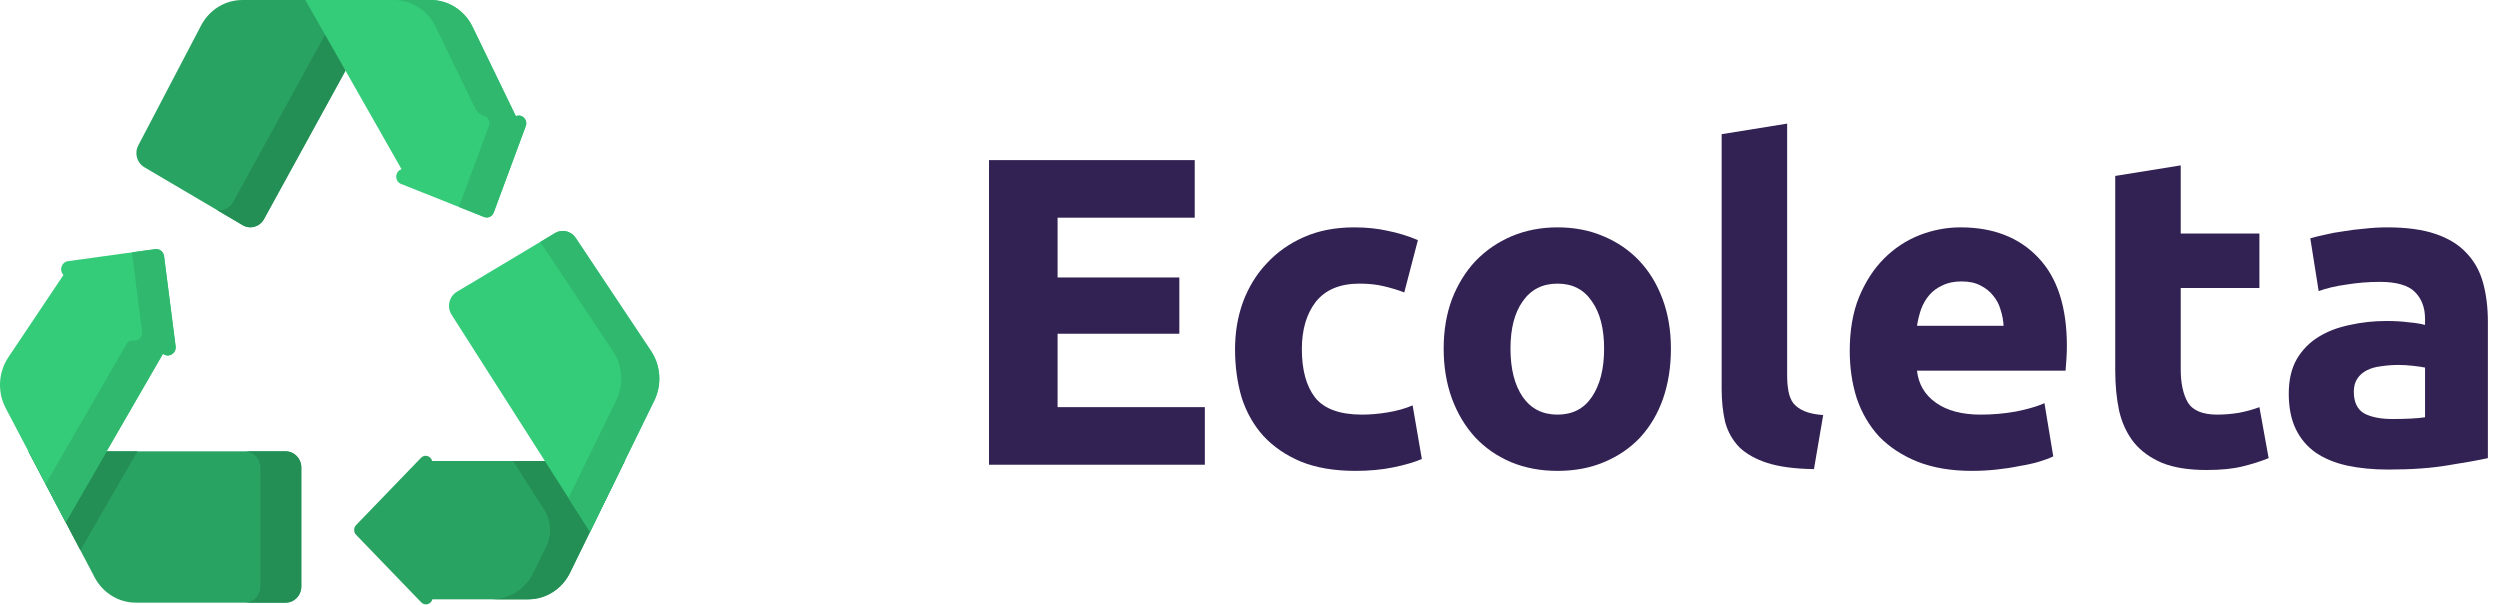
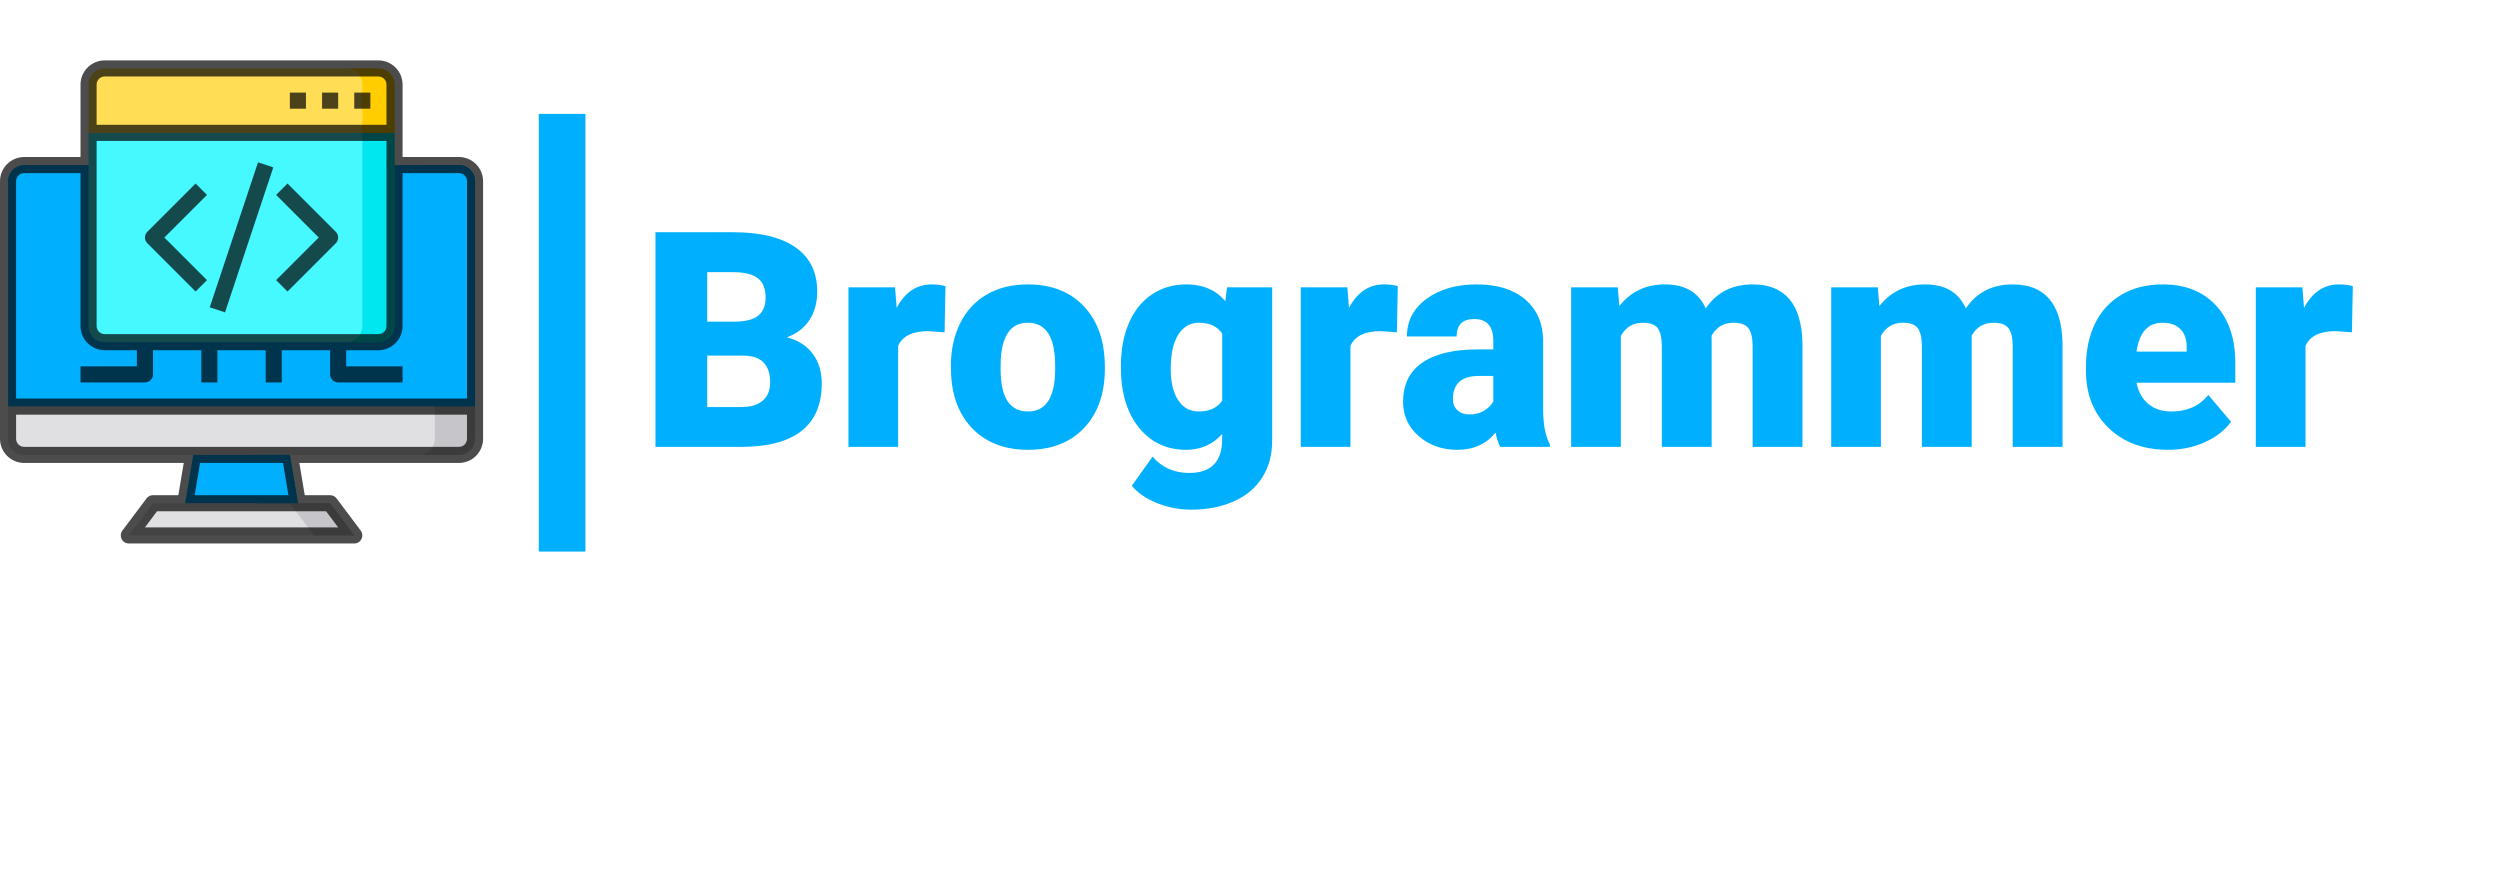
- <svg xmlns="http://www.w3.org/2000/svg" width="182" height="44" viewBox="0 0 182 44" fill="none">
-   <path d="M72 33.832V11.656H86.976V15.848H76.992V20.2H85.856V24.296H76.992V29.64H87.712V33.832H72Z" fill="#322153" />
-   <path d="M89.911 25.416C89.911 24.2 90.103 23.059 90.487 21.992C90.893 20.904 91.469 19.965 92.215 19.176C92.962 18.365 93.869 17.725 94.935 17.256C96.002 16.787 97.218 16.552 98.583 16.552C99.479 16.552 100.301 16.637 101.047 16.808C101.794 16.957 102.519 17.181 103.223 17.48L102.231 21.288C101.783 21.117 101.293 20.968 100.759 20.84C100.226 20.712 99.629 20.648 98.967 20.648C97.559 20.648 96.503 21.085 95.799 21.96C95.117 22.835 94.775 23.987 94.775 25.416C94.775 26.931 95.095 28.104 95.735 28.936C96.397 29.768 97.538 30.184 99.159 30.184C99.735 30.184 100.354 30.131 101.015 30.024C101.677 29.917 102.285 29.747 102.839 29.512L103.511 33.416C102.957 33.651 102.263 33.853 101.431 34.024C100.599 34.195 99.682 34.28 98.679 34.28C97.143 34.28 95.821 34.056 94.711 33.608C93.602 33.139 92.685 32.509 91.959 31.72C91.255 30.931 90.733 30.003 90.391 28.936C90.071 27.848 89.911 26.675 89.911 25.416Z" fill="#322153" />
-   <path d="M121.643 25.384C121.643 26.707 121.451 27.923 121.067 29.032C120.683 30.12 120.128 31.059 119.403 31.848C118.677 32.616 117.803 33.213 116.779 33.64C115.776 34.067 114.645 34.28 113.387 34.28C112.149 34.28 111.019 34.067 109.995 33.64C108.992 33.213 108.128 32.616 107.403 31.848C106.677 31.059 106.112 30.12 105.707 29.032C105.301 27.923 105.099 26.707 105.099 25.384C105.099 24.061 105.301 22.856 105.707 21.768C106.133 20.68 106.709 19.752 107.435 18.984C108.181 18.216 109.056 17.619 110.059 17.192C111.083 16.765 112.192 16.552 113.387 16.552C114.603 16.552 115.712 16.765 116.715 17.192C117.739 17.619 118.613 18.216 119.339 18.984C120.064 19.752 120.629 20.68 121.035 21.768C121.44 22.856 121.643 24.061 121.643 25.384ZM116.779 25.384C116.779 23.912 116.48 22.76 115.883 21.928C115.307 21.075 114.475 20.648 113.387 20.648C112.299 20.648 111.456 21.075 110.859 21.928C110.261 22.76 109.963 23.912 109.963 25.384C109.963 26.856 110.261 28.029 110.859 28.904C111.456 29.757 112.299 30.184 113.387 30.184C114.475 30.184 115.307 29.757 115.883 28.904C116.48 28.029 116.779 26.856 116.779 25.384Z" fill="#322153" />
-   <path d="M132.056 34.152C130.67 34.131 129.539 33.981 128.664 33.704C127.811 33.427 127.128 33.043 126.616 32.552C126.126 32.04 125.784 31.432 125.592 30.728C125.422 30.003 125.336 29.192 125.336 28.296V9.768L130.104 9V27.336C130.104 27.763 130.136 28.147 130.2 28.488C130.264 28.829 130.382 29.117 130.552 29.352C130.744 29.587 131.011 29.779 131.352 29.928C131.694 30.077 132.152 30.173 132.728 30.216L132.056 34.152Z" fill="#322153" />
-   <path d="M134.661 25.544C134.661 24.051 134.885 22.749 135.333 21.64C135.803 20.509 136.411 19.571 137.157 18.824C137.904 18.077 138.757 17.512 139.717 17.128C140.699 16.744 141.701 16.552 142.725 16.552C145.115 16.552 147.003 17.288 148.389 18.76C149.776 20.211 150.469 22.355 150.469 25.192C150.469 25.469 150.459 25.779 150.437 26.12C150.416 26.44 150.395 26.728 150.373 26.984H139.557C139.664 27.965 140.123 28.744 140.933 29.32C141.744 29.896 142.832 30.184 144.197 30.184C145.072 30.184 145.925 30.109 146.757 29.96C147.611 29.789 148.304 29.587 148.837 29.352L149.477 33.224C149.221 33.352 148.88 33.48 148.453 33.608C148.027 33.736 147.547 33.843 147.013 33.928C146.501 34.035 145.947 34.12 145.349 34.184C144.752 34.248 144.155 34.28 143.557 34.28C142.043 34.28 140.72 34.056 139.589 33.608C138.48 33.16 137.552 32.552 136.805 31.784C136.08 30.995 135.536 30.067 135.173 29C134.832 27.933 134.661 26.781 134.661 25.544ZM145.861 23.72C145.84 23.315 145.765 22.92 145.637 22.536C145.531 22.152 145.349 21.811 145.093 21.512C144.859 21.213 144.549 20.968 144.165 20.776C143.803 20.584 143.344 20.488 142.789 20.488C142.256 20.488 141.797 20.584 141.413 20.776C141.029 20.947 140.709 21.181 140.453 21.48C140.197 21.779 139.995 22.131 139.845 22.536C139.717 22.92 139.621 23.315 139.557 23.72H145.861Z" fill="#322153" />
-   <path d="M153.989 12.808L158.757 12.04V17H164.485V20.968H158.757V26.888C158.757 27.891 158.927 28.691 159.269 29.288C159.631 29.885 160.346 30.184 161.413 30.184C161.925 30.184 162.447 30.141 162.981 30.056C163.535 29.949 164.037 29.811 164.485 29.64L165.157 33.352C164.581 33.587 163.941 33.789 163.237 33.96C162.533 34.131 161.669 34.216 160.645 34.216C159.343 34.216 158.266 34.045 157.413 33.704C156.559 33.341 155.877 32.851 155.365 32.232C154.853 31.592 154.49 30.824 154.277 29.928C154.085 29.032 153.989 28.04 153.989 26.952V12.808Z" fill="#322153" />
-   <path d="M174.174 30.504C174.644 30.504 175.092 30.493 175.519 30.472C175.945 30.451 176.286 30.419 176.543 30.376V26.76C176.351 26.717 176.062 26.675 175.678 26.632C175.294 26.589 174.942 26.568 174.622 26.568C174.174 26.568 173.748 26.6 173.342 26.664C172.958 26.707 172.617 26.803 172.318 26.952C172.02 27.101 171.785 27.304 171.615 27.56C171.444 27.816 171.358 28.136 171.358 28.52C171.358 29.267 171.604 29.789 172.094 30.088C172.606 30.365 173.3 30.504 174.174 30.504ZM173.79 16.552C175.198 16.552 176.372 16.712 177.311 17.032C178.249 17.352 178.996 17.811 179.55 18.408C180.126 19.005 180.532 19.731 180.767 20.584C181.001 21.437 181.118 22.387 181.118 23.432V33.352C180.436 33.501 179.487 33.672 178.271 33.864C177.054 34.077 175.582 34.184 173.854 34.184C172.767 34.184 171.775 34.088 170.879 33.896C170.004 33.704 169.246 33.395 168.606 32.968C167.966 32.52 167.476 31.944 167.134 31.24C166.793 30.536 166.622 29.672 166.622 28.648C166.622 27.667 166.814 26.835 167.199 26.152C167.604 25.469 168.137 24.925 168.799 24.52C169.46 24.115 170.217 23.827 171.071 23.656C171.924 23.464 172.809 23.368 173.727 23.368C174.345 23.368 174.889 23.4 175.358 23.464C175.849 23.507 176.244 23.571 176.543 23.656V23.208C176.543 22.397 176.297 21.747 175.807 21.256C175.316 20.765 174.463 20.52 173.246 20.52C172.436 20.52 171.636 20.584 170.846 20.712C170.057 20.819 169.374 20.979 168.799 21.192L168.19 17.352C168.468 17.267 168.809 17.181 169.215 17.096C169.641 16.989 170.1 16.904 170.59 16.84C171.081 16.755 171.593 16.691 172.127 16.648C172.681 16.584 173.236 16.552 173.79 16.552Z" fill="#322153" />
-   <path d="M14.642 1.85L10.067 10.586C9.772 11.15 9.966 11.855 10.505 12.172L17.668 16.392C18.214 16.714 18.908 16.516 19.218 15.95L27.974 0.001H17.64C16.389 0.001 15.239 0.71 14.642 1.85Z" fill="#29A361" />
-   <path d="M27.974 0L19.218 15.95C18.907 16.515 18.214 16.714 17.668 16.392L15.798 15.291C16.254 15.367 16.728 15.15 16.97 14.71L25.047 0H27.974Z" fill="#248F55" />
-   <path d="M37.555 8.459L34.4 1.949C33.821 0.755 32.641 0.001 31.351 0.001H22.228L29.233 12.317C29.21 12.327 29.187 12.338 29.164 12.349C28.723 12.554 28.741 13.209 29.192 13.389L35.241 15.796C35.521 15.908 35.836 15.762 35.943 15.472L38.275 9.18C38.447 8.714 37.995 8.265 37.555 8.459Z" fill="#34CB79" />
-   <path d="M38.275 9.179L35.943 15.472C35.836 15.763 35.521 15.908 35.241 15.796L33.41 15.067L35.592 9.179C35.716 8.845 35.518 8.52 35.234 8.435C34.963 8.353 34.732 8.17 34.606 7.909L31.716 1.949C31.138 0.755 29.959 0 28.669 0H31.351C32.641 0 33.82 0.755 34.399 1.949L37.555 8.459C37.995 8.265 38.447 8.714 38.275 9.179Z" fill="#2FB86E" />
-   <path d="M31.459 33.559C31.374 33.198 30.924 33.043 30.65 33.328L25.922 38.227C25.734 38.422 25.734 38.739 25.922 38.934L30.668 43.853C30.941 44.135 31.386 43.984 31.476 43.629H38.455C39.74 43.629 40.916 42.881 41.497 41.693L45.479 33.559H31.459V33.559Z" fill="#29A361" />
-   <path d="M37.351 33.559L39.614 37.108C40.125 37.91 40.182 38.935 39.762 39.793L38.831 41.694C38.251 42.881 37.075 43.629 35.79 43.629H38.455C39.739 43.629 40.916 42.881 41.497 41.694L45.479 33.559H37.351V33.559Z" fill="#248F55" />
-   <path d="M21.935 42.694V34.036C21.935 33.385 21.426 32.857 20.798 32.857H2.068L6.888 42.028C7.486 43.165 8.635 43.872 9.884 43.872H20.798C21.426 43.872 21.935 43.345 21.935 42.694Z" fill="#29A361" />
-   <path d="M10.011 32.858L5.852 40.057L2.068 32.858H10.011Z" fill="#248F55" />
-   <path d="M21.935 34.036V42.694C21.935 43.345 21.426 43.872 20.798 43.872H17.815C18.443 43.872 18.952 43.345 18.952 42.694V34.036C18.952 33.385 18.443 32.858 17.815 32.858H20.798C21.426 32.858 21.935 33.385 21.935 34.036Z" fill="#248F55" />
-   <path d="M12.785 25.207L11.944 18.647C11.902 18.323 11.615 18.095 11.302 18.138L4.948 19.013C4.469 19.079 4.291 19.682 4.619 20.018L0.609 26.008C-0.127 27.106 -0.201 28.54 0.416 29.714L4.78 38.017L11.865 25.751C11.868 25.753 11.87 25.755 11.873 25.757C12.277 26.075 12.851 25.728 12.785 25.207Z" fill="#34CB79" />
-   <path d="M11.873 25.757C11.87 25.755 11.868 25.753 11.866 25.751L4.78 38.016L3.322 35.244L9.09 25.259L9.25 24.982C9.337 24.83 9.508 24.765 9.675 24.798C9.676 24.799 9.677 24.799 9.678 24.799C10.033 24.865 10.398 24.558 10.344 24.136L9.605 18.371L11.302 18.138C11.614 18.095 11.902 18.323 11.944 18.646L12.785 25.207C12.852 25.729 12.277 26.075 11.873 25.757Z" fill="#2FB86E" />
-   <path d="M47.396 25.557L41.91 17.32C41.574 16.814 40.919 16.662 40.406 16.968L33.257 21.244C32.69 21.583 32.516 22.348 32.877 22.914L42.955 38.715L47.631 29.164C48.197 28.008 48.106 26.624 47.396 25.557Z" fill="#34CB79" />
-   <path d="M47.63 29.165L42.954 38.715L41.386 36.255L44.857 29.164C45.423 28.008 45.333 26.624 44.622 25.557L39.331 17.612L40.406 16.969C40.919 16.661 41.574 16.814 41.91 17.32L47.396 25.557C48.107 26.624 48.196 28.009 47.63 29.165Z" fill="#2FB86E" />
+ <svg xmlns="http://www.w3.org/2000/svg" width="207" height="72" viewBox="0 0 207 72" fill="none">
+   <path d="M38 13.667H2C1.646 13.667 1.307 13.807 1.057 14.057C0.807 14.307 0.667 14.646 0.667 15V33.667H39.333V15C39.333 14.646 39.193 14.307 38.943 14.057C38.693 13.807 38.354 13.667 38 13.667Z" fill="#00B0FF" />
+   <path d="M39.333 33.667V36.333C39.332 36.687 39.191 37.025 38.942 37.275C38.692 37.525 38.353 37.666 38 37.667H2C1.647 37.666 1.308 37.525 1.058 37.275C0.809 37.025 0.668 36.687 0.667 36.333V33.667H39.333Z" fill="#E0E0E2" />
+   <path d="M32.667 11V27C32.666 27.353 32.525 27.692 32.275 27.942C32.025 28.191 31.687 28.332 31.333 28.333H8.667C8.313 28.332 7.975 28.191 7.725 27.942C7.475 27.692 7.334 27.353 7.333 27V11H32.667Z" fill="#46F8FF" />
+   <path d="M32.667 11V27C32.666 27.353 32.525 27.692 32.275 27.942C32.025 28.191 31.687 28.332 31.333 28.333H28.667C29.02 28.332 29.358 28.191 29.608 27.942C29.858 27.692 29.999 27.353 30 27V11H32.667Z" fill="#00E7F0" />
+   <path d="M32.667 7V11H7.333V7C7.334 6.647 7.475 6.308 7.725 6.058C7.975 5.809 8.313 5.668 8.667 5.667H31.333C31.687 5.668 32.025 5.809 32.275 6.058C32.525 6.308 32.666 6.647 32.667 7Z" fill="#FFDE55" />
+   <path d="M32.667 7V11H30V7C29.999 6.647 29.858 6.308 29.608 6.058C29.358 5.809 29.02 5.668 28.667 5.667H31.333C31.687 5.668 32.025 5.809 32.275 6.058C32.525 6.308 32.666 6.647 32.667 7Z" fill="#FFCD00" />
+   <path d="M27.333 41.667L29.333 44.333H10.667L12.667 41.667H15.333H24.667H27.333Z" fill="#E0E0E2" />
+   <path d="M24 37.667L24.667 41.667H15.333L16 37.667H24Z" fill="#00B0FF" />
+   <path d="M39.333 15V33.667H36V15C35.999 14.647 35.858 14.308 35.608 14.058C35.358 13.809 35.02 13.668 34.667 13.667H38C38.353 13.668 38.692 13.809 38.942 14.058C39.191 14.308 39.332 14.647 39.333 15V15Z" fill="#00B0FF" />
+   <path d="M39.333 33.667V36.333C39.332 36.687 39.191 37.025 38.942 37.275C38.692 37.525 38.353 37.666 38 37.667H34.667C35.02 37.666 35.358 37.525 35.608 37.275C35.858 37.025 35.999 36.687 36 36.333V33.667H39.333Z" fill="#C6C5CA" />
+   <path d="M29.333 44.333H26L24 41.667H27.333L29.333 44.333Z" fill="#C6C5CA" />
+   <path d="M24.667 41.667H21.333L20.667 37.667H24L24.667 41.667Z" fill="#00B0FF" />
+   <path d="M38 13H33.333V7C33.332 6.47 33.12 5.962 32.746 5.588C32.371 5.213 31.863 5.002 31.333 5H8.667C8.137 5.002 7.629 5.213 7.254 5.588C6.879 5.962 6.668 6.47 6.667 7V13H2C1.47 13.002 0.962 13.213 0.588 13.588C0.213 13.962 0.002 14.47 0 15V36.333C0.002 36.863 0.213 37.371 0.588 37.746C0.962 38.12 1.47 38.332 2 38.333H15.213L14.767 41H12.667C12.563 41.001 12.461 41.025 12.369 41.071C12.277 41.117 12.196 41.184 12.133 41.267L10.133 43.933C10.059 44.033 10.014 44.151 10.004 44.275C9.993 44.398 10.017 44.523 10.073 44.633C10.127 44.744 10.212 44.838 10.317 44.903C10.422 44.968 10.543 45.001 10.667 45H29.333C29.457 45.001 29.578 44.968 29.683 44.903C29.788 44.838 29.873 44.744 29.927 44.633C29.983 44.523 30.007 44.398 29.996 44.275C29.986 44.151 29.941 44.033 29.867 43.933L27.867 41.267C27.804 41.184 27.724 41.117 27.631 41.071C27.538 41.025 27.437 41.001 27.333 41H25.233L24.787 38.333H38C38.53 38.332 39.038 38.12 39.413 37.746C39.787 37.371 39.998 36.863 40 36.333V15C39.998 14.47 39.787 13.962 39.413 13.588C39.038 13.213 38.53 13.002 38 13V13ZM8 7C8 6.823 8.07 6.654 8.195 6.529C8.32 6.404 8.49 6.333 8.667 6.333H31.333C31.51 6.333 31.68 6.404 31.805 6.529C31.93 6.654 32 6.823 32 7V10.333H8V7ZM8 11.667H32V27C32 27.177 31.93 27.346 31.805 27.471C31.68 27.596 31.51 27.667 31.333 27.667H8.667C8.49 27.667 8.32 27.596 8.195 27.471C8.07 27.346 8 27.177 8 27V11.667ZM27 42.333L28 43.667H12L13 42.333H27ZM16.12 41L16.567 38.333H23.433L23.88 41H16.12ZM38.667 36.333C38.667 36.51 38.596 36.68 38.471 36.805C38.346 36.93 38.177 37 38 37H2C1.823 37 1.654 36.93 1.529 36.805C1.404 36.68 1.333 36.51 1.333 36.333V34.333H38.667V36.333ZM38.667 33H1.333V15C1.333 14.823 1.404 14.654 1.529 14.529C1.654 14.404 1.823 14.333 2 14.333H6.667V27C6.668 27.53 6.879 28.038 7.254 28.412C7.629 28.787 8.137 28.998 8.667 29H11.333V30.333H6.667V31.667H12C12.177 31.667 12.346 31.596 12.471 31.471C12.596 31.346 12.667 31.177 12.667 31V29H16.667V31.667H18V29H22V31.667H23.333V29H27.333V31C27.333 31.177 27.404 31.346 27.529 31.471C27.654 31.596 27.823 31.667 28 31.667H33.333V30.333H28.667V29H31.333C31.863 28.998 32.371 28.787 32.746 28.412C33.12 28.038 33.332 27.53 33.333 27V14.333H38C38.177 14.333 38.346 14.404 38.471 14.529C38.596 14.654 38.667 14.823 38.667 15V33Z" fill="black" fill-opacity="0.7" />
+   <path d="M29.333 7.667H30.667V9H29.333V7.667Z" fill="black" fill-opacity="0.7" />
+   <path d="M26.667 7.667H28V9H26.667V7.667Z" fill="black" fill-opacity="0.7" />
+   <path d="M24 7.667H25.333V9H24V7.667Z" fill="black" fill-opacity="0.7" />
+   <path d="M16.195 15.195L12.195 19.195C12.07 19.32 12 19.49 12 19.667C12 19.843 12.07 20.013 12.195 20.138L16.195 24.138L17.138 23.195L13.609 19.667L17.138 16.138L16.195 15.195Z" fill="black" fill-opacity="0.7" />
+   <path d="M23.805 15.195L22.862 16.138L26.391 19.667L22.862 23.195L23.805 24.138L27.805 20.138C27.93 20.013 28 19.843 28 19.667C28 19.49 27.93 19.32 27.805 19.195L23.805 15.195Z" fill="black" fill-opacity="0.7" />
+   <path d="M17.367 25.444L21.364 13.44L22.629 13.861L18.632 25.865L17.367 25.444Z" fill="black" fill-opacity="0.7" />
+   <path d="M54.273 37V19.227H60.658C62.944 19.227 64.682 19.646 65.87 20.484C67.066 21.322 67.665 22.539 67.665 24.134C67.665 25.053 67.453 25.839 67.03 26.49C66.607 27.141 65.984 27.621 65.162 27.93C66.09 28.174 66.802 28.63 67.298 29.297C67.795 29.965 68.043 30.779 68.043 31.739C68.043 33.48 67.49 34.791 66.383 35.669C65.284 36.54 63.653 36.984 61.488 37H54.273ZM58.558 29.444V33.704H61.366C62.139 33.704 62.733 33.529 63.148 33.179C63.563 32.821 63.77 32.321 63.77 31.678C63.77 30.197 63.034 29.452 61.561 29.444H58.558ZM58.558 26.636H60.792C61.728 26.628 62.395 26.457 62.794 26.123C63.193 25.79 63.392 25.297 63.392 24.646C63.392 23.898 63.176 23.361 62.745 23.035C62.314 22.701 61.618 22.535 60.658 22.535H58.558V26.636ZM78.211 27.515L76.856 27.418C75.562 27.418 74.732 27.824 74.366 28.638V37H70.252V23.792H74.11L74.244 25.489C74.936 24.195 75.9 23.548 77.137 23.548C77.577 23.548 77.959 23.597 78.285 23.694L78.211 27.515ZM78.736 30.274C78.736 28.956 78.993 27.784 79.505 26.758C80.018 25.725 80.755 24.931 81.715 24.378C82.675 23.825 83.802 23.548 85.096 23.548C87.074 23.548 88.632 24.162 89.772 25.391C90.911 26.612 91.481 28.276 91.481 30.384V30.53C91.481 32.589 90.907 34.225 89.759 35.438C88.62 36.642 87.074 37.244 85.121 37.244C83.241 37.244 81.731 36.683 80.592 35.56C79.453 34.428 78.838 32.898 78.749 30.97L78.736 30.274ZM82.85 30.53C82.85 31.751 83.041 32.646 83.424 33.216C83.806 33.785 84.372 34.07 85.121 34.07C86.585 34.07 87.334 32.943 87.367 30.689V30.274C87.367 27.906 86.61 26.722 85.096 26.722C83.721 26.722 82.976 27.743 82.862 29.786L82.85 30.53ZM92.811 30.298C92.811 28.964 93.031 27.784 93.47 26.758C93.91 25.733 94.54 24.944 95.362 24.39C96.184 23.829 97.141 23.548 98.231 23.548C99.606 23.548 100.681 24.012 101.454 24.939L101.6 23.792H105.335V36.499C105.335 37.663 105.063 38.672 104.518 39.527C103.98 40.389 103.199 41.049 102.174 41.504C101.148 41.968 99.96 42.2 98.609 42.2C97.641 42.2 96.701 42.017 95.79 41.651C94.886 41.285 94.195 40.809 93.714 40.223L95.436 37.806C96.201 38.709 97.21 39.161 98.463 39.161C100.286 39.161 101.197 38.225 101.197 36.353V35.938C100.408 36.809 99.411 37.244 98.207 37.244C96.595 37.244 95.293 36.63 94.3 35.401C93.308 34.164 92.811 32.512 92.811 30.445V30.298ZM96.937 30.555C96.937 31.637 97.141 32.496 97.547 33.13C97.954 33.757 98.524 34.07 99.256 34.07C100.143 34.07 100.79 33.773 101.197 33.179V27.625C100.799 27.023 100.16 26.722 99.281 26.722C98.548 26.722 97.975 27.051 97.56 27.71C97.144 28.361 96.937 29.31 96.937 30.555ZM115.663 27.515L114.308 27.418C113.014 27.418 112.184 27.824 111.817 28.638V37H107.704V23.792H111.561L111.695 25.489C112.387 24.195 113.351 23.548 114.588 23.548C115.028 23.548 115.41 23.597 115.736 23.694L115.663 27.515ZM124.22 37C124.073 36.731 123.943 36.337 123.829 35.816C123.072 36.768 122.014 37.244 120.655 37.244C119.41 37.244 118.352 36.87 117.481 36.121C116.611 35.364 116.175 34.416 116.175 33.277C116.175 31.845 116.704 30.762 117.762 30.03C118.82 29.297 120.358 28.931 122.376 28.931H123.646V28.235C123.646 27.023 123.121 26.416 122.071 26.416C121.095 26.416 120.606 26.897 120.606 27.857H116.493C116.493 26.579 117.034 25.542 118.116 24.744C119.207 23.947 120.594 23.548 122.279 23.548C123.963 23.548 125.294 23.959 126.271 24.781C127.247 25.603 127.748 26.73 127.772 28.162V34.009C127.788 35.222 127.975 36.15 128.333 36.792V37H124.22ZM121.644 34.315C122.157 34.315 122.58 34.205 122.914 33.985C123.255 33.765 123.5 33.517 123.646 33.24V31.128H122.45C121.017 31.128 120.301 31.771 120.301 33.057C120.301 33.431 120.427 33.737 120.68 33.973C120.932 34.2 121.253 34.315 121.644 34.315ZM133.949 23.792L134.083 25.342C135.019 24.146 136.276 23.548 137.855 23.548C139.523 23.548 140.65 24.211 141.236 25.538C142.132 24.211 143.425 23.548 145.118 23.548C147.796 23.548 149.171 25.167 149.244 28.406V37H145.118V28.663C145.118 27.987 145.004 27.495 144.776 27.186C144.549 26.876 144.133 26.722 143.531 26.722C142.717 26.722 142.111 27.084 141.712 27.808L141.725 27.979V37H137.599V28.687C137.599 27.995 137.489 27.495 137.269 27.186C137.049 26.876 136.63 26.722 136.012 26.722C135.222 26.722 134.62 27.084 134.205 27.808V37H130.091V23.792H133.949ZM155.482 23.792L155.616 25.342C156.552 24.146 157.809 23.548 159.388 23.548C161.056 23.548 162.184 24.211 162.77 25.538C163.665 24.211 164.959 23.548 166.651 23.548C169.329 23.548 170.704 25.167 170.777 28.406V37H166.651V28.663C166.651 27.987 166.537 27.495 166.31 27.186C166.082 26.876 165.667 26.722 165.064 26.722C164.251 26.722 163.644 27.084 163.246 27.808L163.258 27.979V37H159.132V28.687C159.132 27.995 159.022 27.495 158.802 27.186C158.583 26.876 158.163 26.722 157.545 26.722C156.756 26.722 156.153 27.084 155.738 27.808V37H151.625V23.792H155.482ZM179.518 37.244C177.491 37.244 175.851 36.642 174.598 35.438C173.345 34.225 172.718 32.65 172.718 30.713V30.372C172.718 29.021 172.966 27.828 173.463 26.795C173.967 25.761 174.7 24.964 175.66 24.402C176.62 23.833 177.76 23.548 179.078 23.548C180.934 23.548 182.398 24.126 183.473 25.281C184.547 26.429 185.084 28.032 185.084 30.091V31.69H176.905C177.052 32.431 177.373 33.012 177.87 33.435C178.366 33.859 179.009 34.07 179.798 34.07C181.1 34.07 182.118 33.615 182.85 32.703L184.73 34.925C184.217 35.633 183.489 36.198 182.545 36.622C181.609 37.037 180.6 37.244 179.518 37.244ZM179.054 26.722C177.849 26.722 177.133 27.519 176.905 29.114H181.056V28.797C181.072 28.138 180.905 27.629 180.555 27.271C180.205 26.905 179.705 26.722 179.054 26.722ZM194.74 27.515L193.385 27.418C192.091 27.418 191.261 27.824 190.895 28.638V37H186.781V23.792H190.638L190.772 25.489C191.464 24.195 192.429 23.548 193.666 23.548C194.105 23.548 194.487 23.597 194.813 23.694L194.74 27.515Z" fill="#00B0FF" />
+   <path d="M48.474 45.669H44.61V9.43H48.474V45.669Z" fill="#00B0FF" />
</svg>
